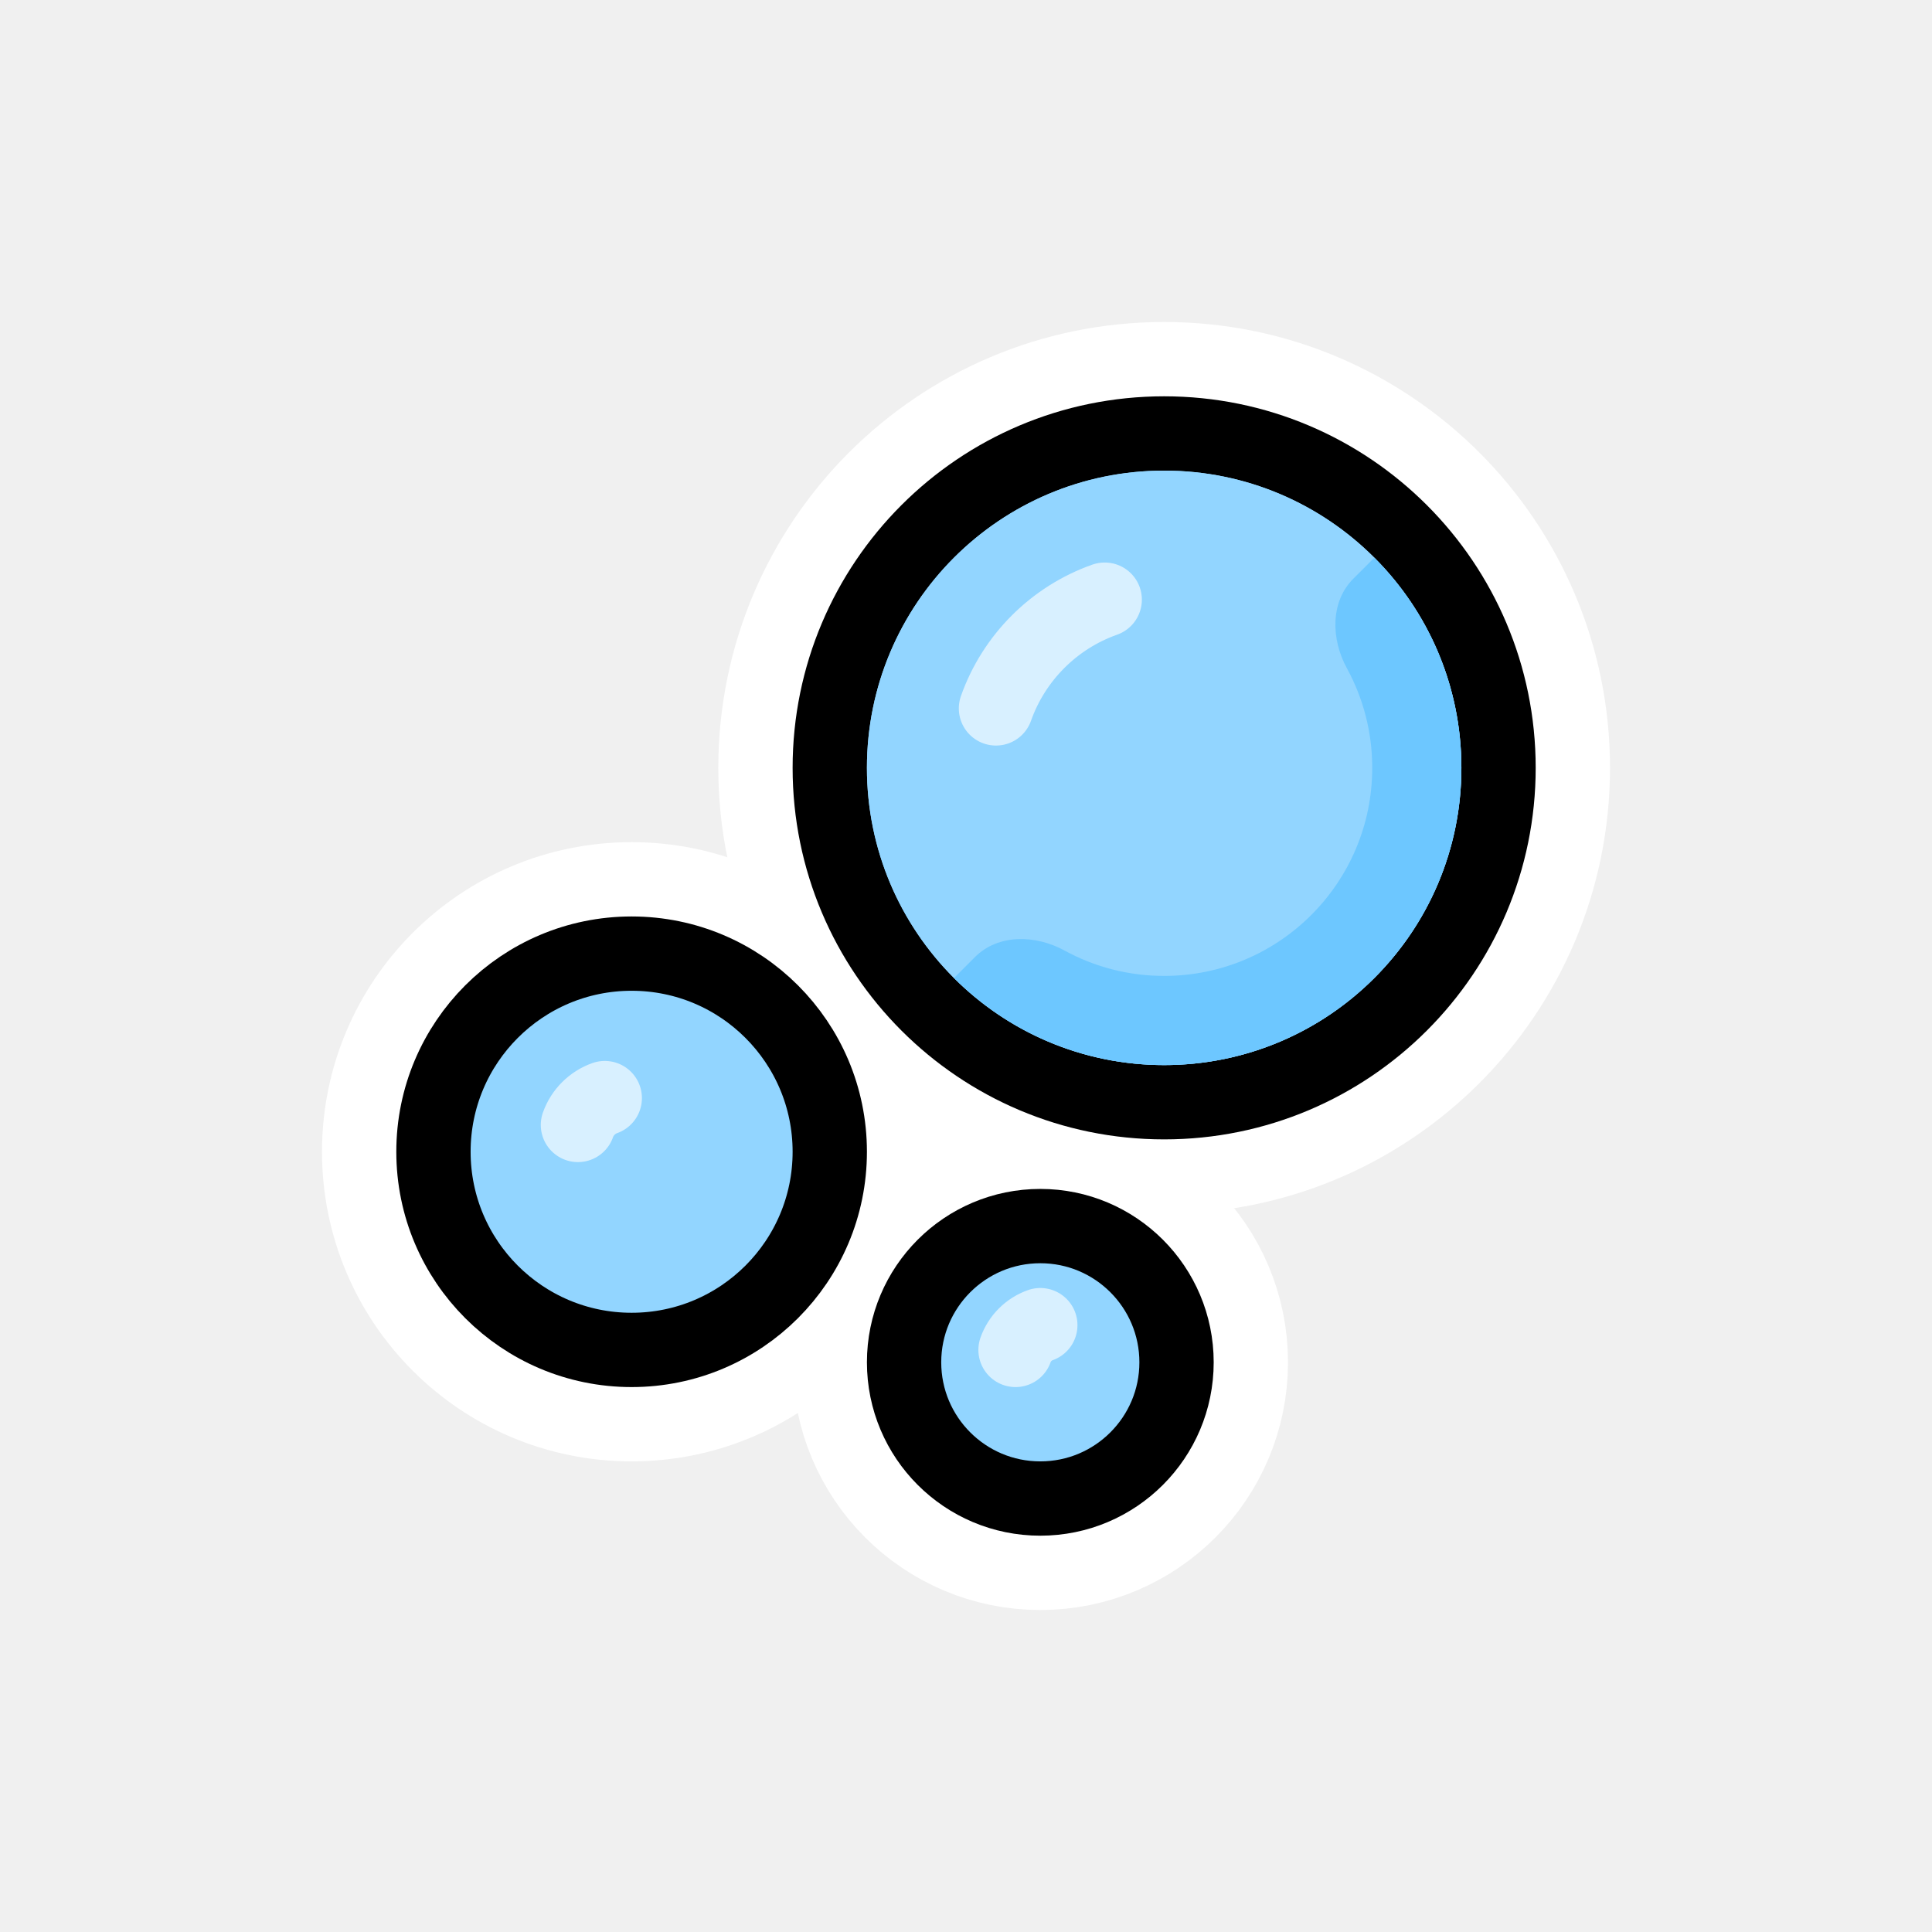
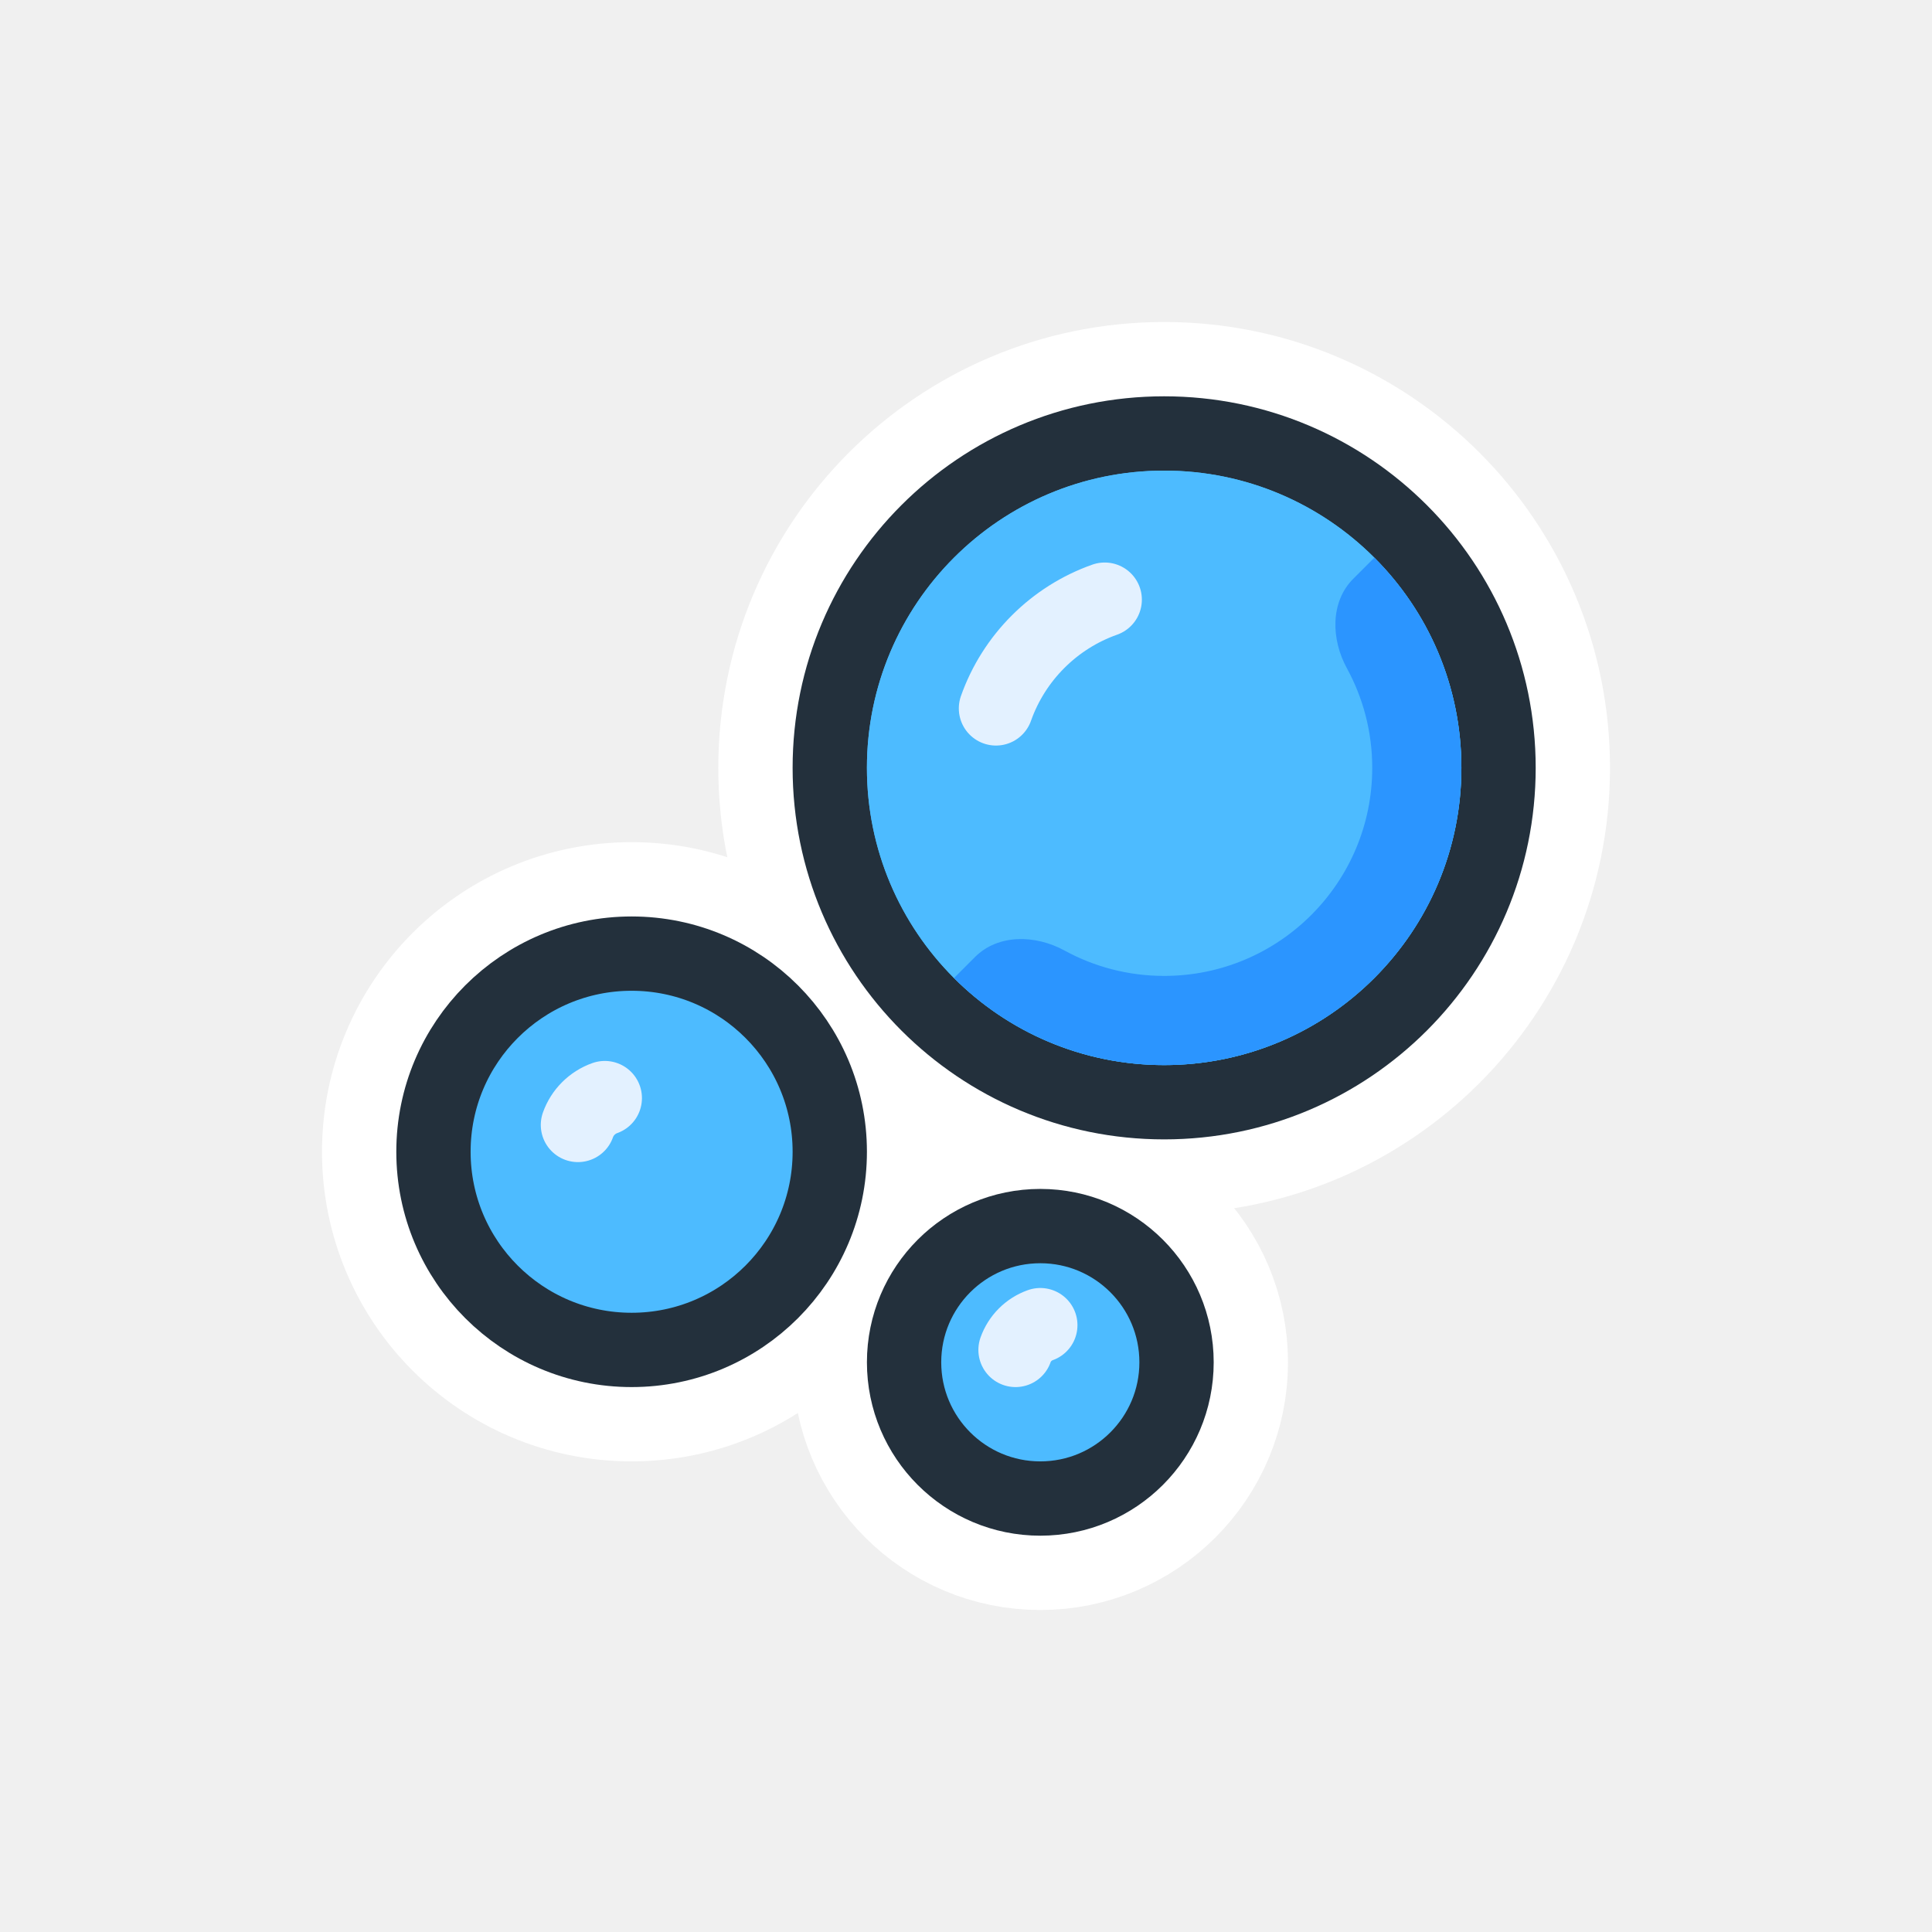
<svg xmlns="http://www.w3.org/2000/svg" width="78" height="78" viewBox="0 0 78 78" fill="none">
-   <circle cx="47" cy="31" r="15" fill="#92D5FF" stroke="white" stroke-width="6" />
-   <circle cx="25.5" cy="46.5" r="9.5" fill="#92D5FF" stroke="white" stroke-width="6" />
-   <circle cx="42" cy="55" r="7" fill="#92D5FF" stroke="white" stroke-width="6" />
-   <circle cx="47" cy="31" r="13.5" fill="#92D5FF" stroke="black" stroke-width="3" />
-   <circle cx="47" cy="31" r="12" fill="#92D5FF" />
-   <path fill-rule="evenodd" clip-rule="evenodd" d="M54.375 26.974C53.739 25.812 53.7 24.301 54.638 23.363L55.486 22.515C60.172 27.201 60.172 34.799 55.486 39.485C50.8 44.172 43.202 44.172 38.516 39.485L39.364 38.637C40.301 37.7 41.812 37.738 42.975 38.374C44.17 39.028 45.542 39.4 47.001 39.4C51.64 39.4 55.401 35.639 55.401 31C55.401 29.541 55.029 28.17 54.375 26.974Z" fill="#6DC7FF" />
-   <path d="M40.21 28.6C40.933 26.554 42.554 24.933 44.6 24.21" stroke="#D8F0FF" stroke-width="3" stroke-linecap="round" />
-   <circle cx="25.5" cy="46.5" r="8" fill="#92D5FF" stroke="black" stroke-width="3" />
-   <path d="M23.333 45.417C23.511 44.912 23.912 44.512 24.416 44.333" stroke="#D8F0FF" stroke-width="3" stroke-linecap="round" />
-   <circle cx="42" cy="55" r="5.5" fill="#92D5FF" stroke="black" stroke-width="3" />
-   <path d="M41 54.5C41.165 54.034 41.534 53.665 42 53.5" stroke="#D8F0FF" stroke-width="3" stroke-linecap="round" />
+   <circle cx="47" cy="31" r="15" fill="#4DBBFF" stroke="white" stroke-width="6" />
+   <circle cx="25.5" cy="46.5" r="9.5" fill="#4DBBFF" stroke="white" stroke-width="6" />
+   <circle cx="42" cy="55" r="7" fill="#4DBBFF" stroke="white" stroke-width="6" />
+   <circle cx="47" cy="31" r="13.5" fill="#4DBBFF" stroke="#23303C" stroke-width="3" />
+   <circle cx="47" cy="31" r="12" fill="#4DBBFF" />
+   <path fill-rule="evenodd" clip-rule="evenodd" d="M54.375 26.974C53.739 25.811 53.7 24.3 54.638 23.363L55.486 22.515C60.172 27.201 60.172 34.799 55.486 39.485C50.8 44.172 43.202 44.172 38.516 39.485L39.364 38.637C40.301 37.7 41.812 37.738 42.975 38.374C44.17 39.028 45.542 39.4 47.001 39.4C51.64 39.4 55.401 35.639 55.401 31C55.401 29.541 55.029 28.17 54.375 26.974Z" fill="#2B95FF" />
+   <path d="M40.21 28.6C40.933 26.554 42.554 24.933 44.6 24.21" stroke="#E3F1FF" stroke-width="3" stroke-linecap="round" />
+   <circle cx="25.5" cy="46.5" r="8" fill="#4DBBFF" stroke="#23303C" stroke-width="3" />
+   <path d="M23.333 45.417C23.512 44.912 23.912 44.512 24.417 44.333" stroke="#E3F1FF" stroke-width="3" stroke-linecap="round" />
+   <circle cx="42" cy="55" r="5.5" fill="#4DBBFF" stroke="#23303C" stroke-width="3" />
+   <path d="M41 54.5C41.165 54.034 41.534 53.665 42 53.5" stroke="#E3F1FF" stroke-width="3" stroke-linecap="round" />
</svg>
